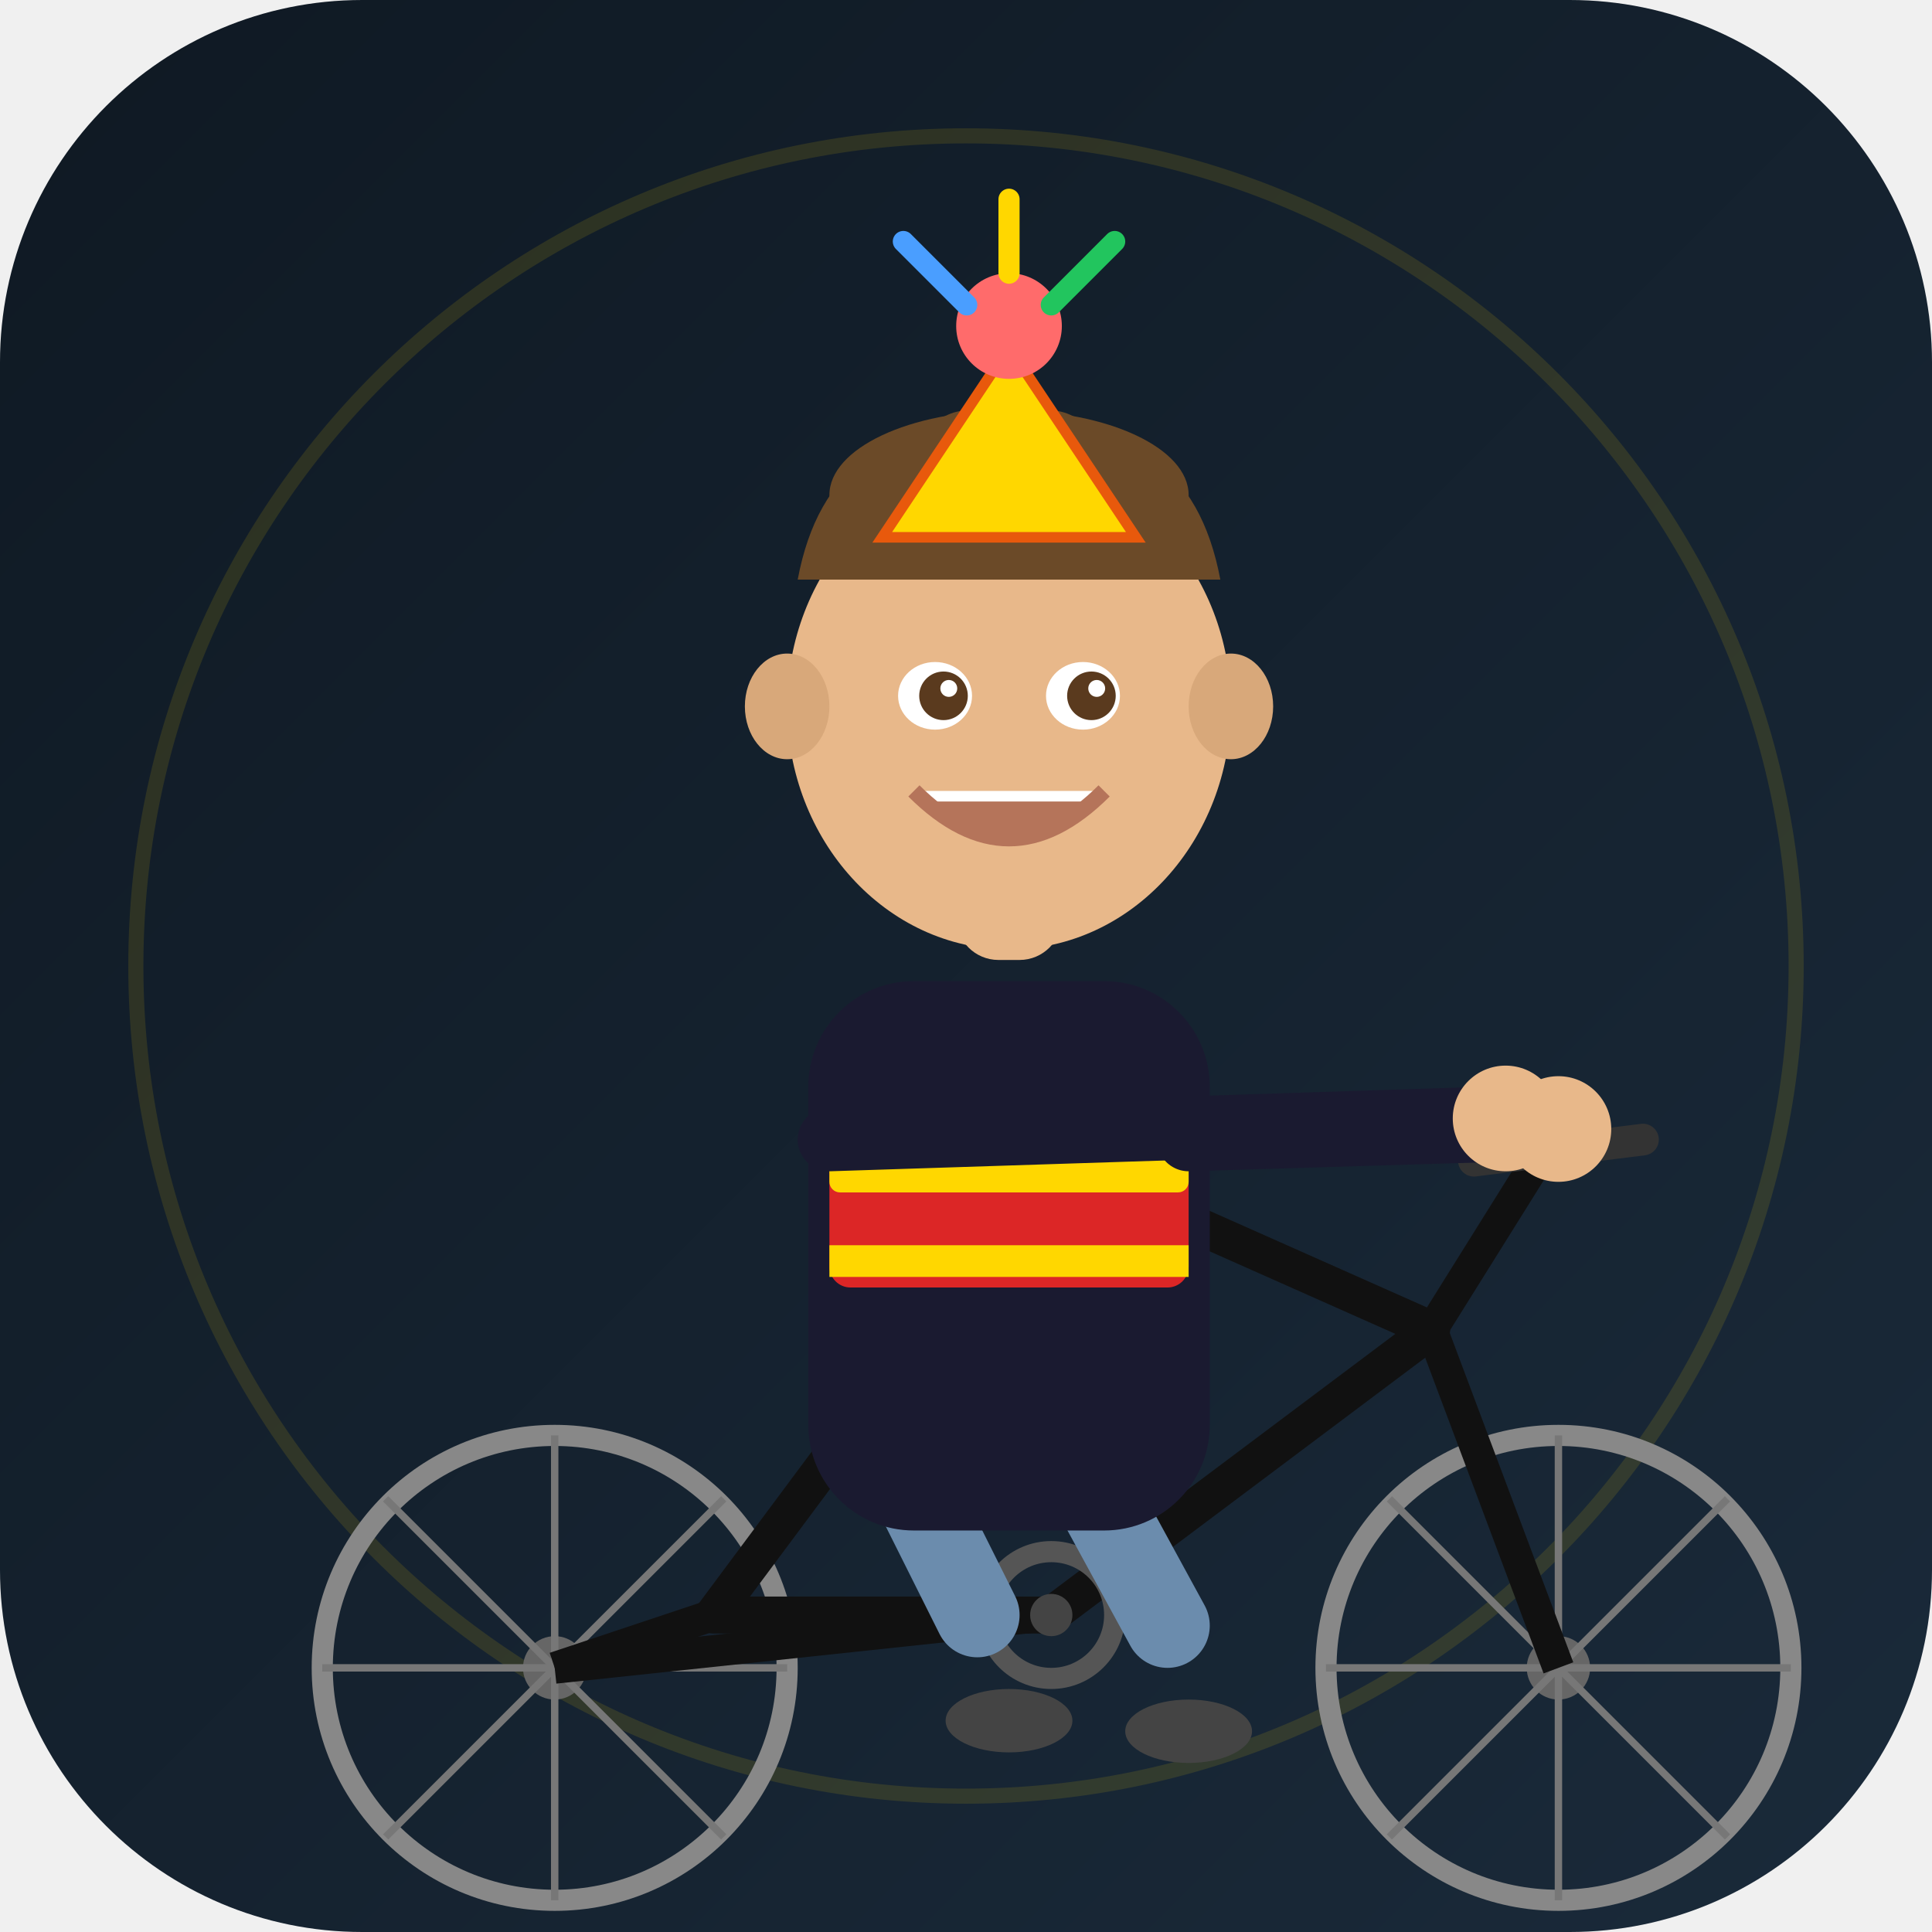
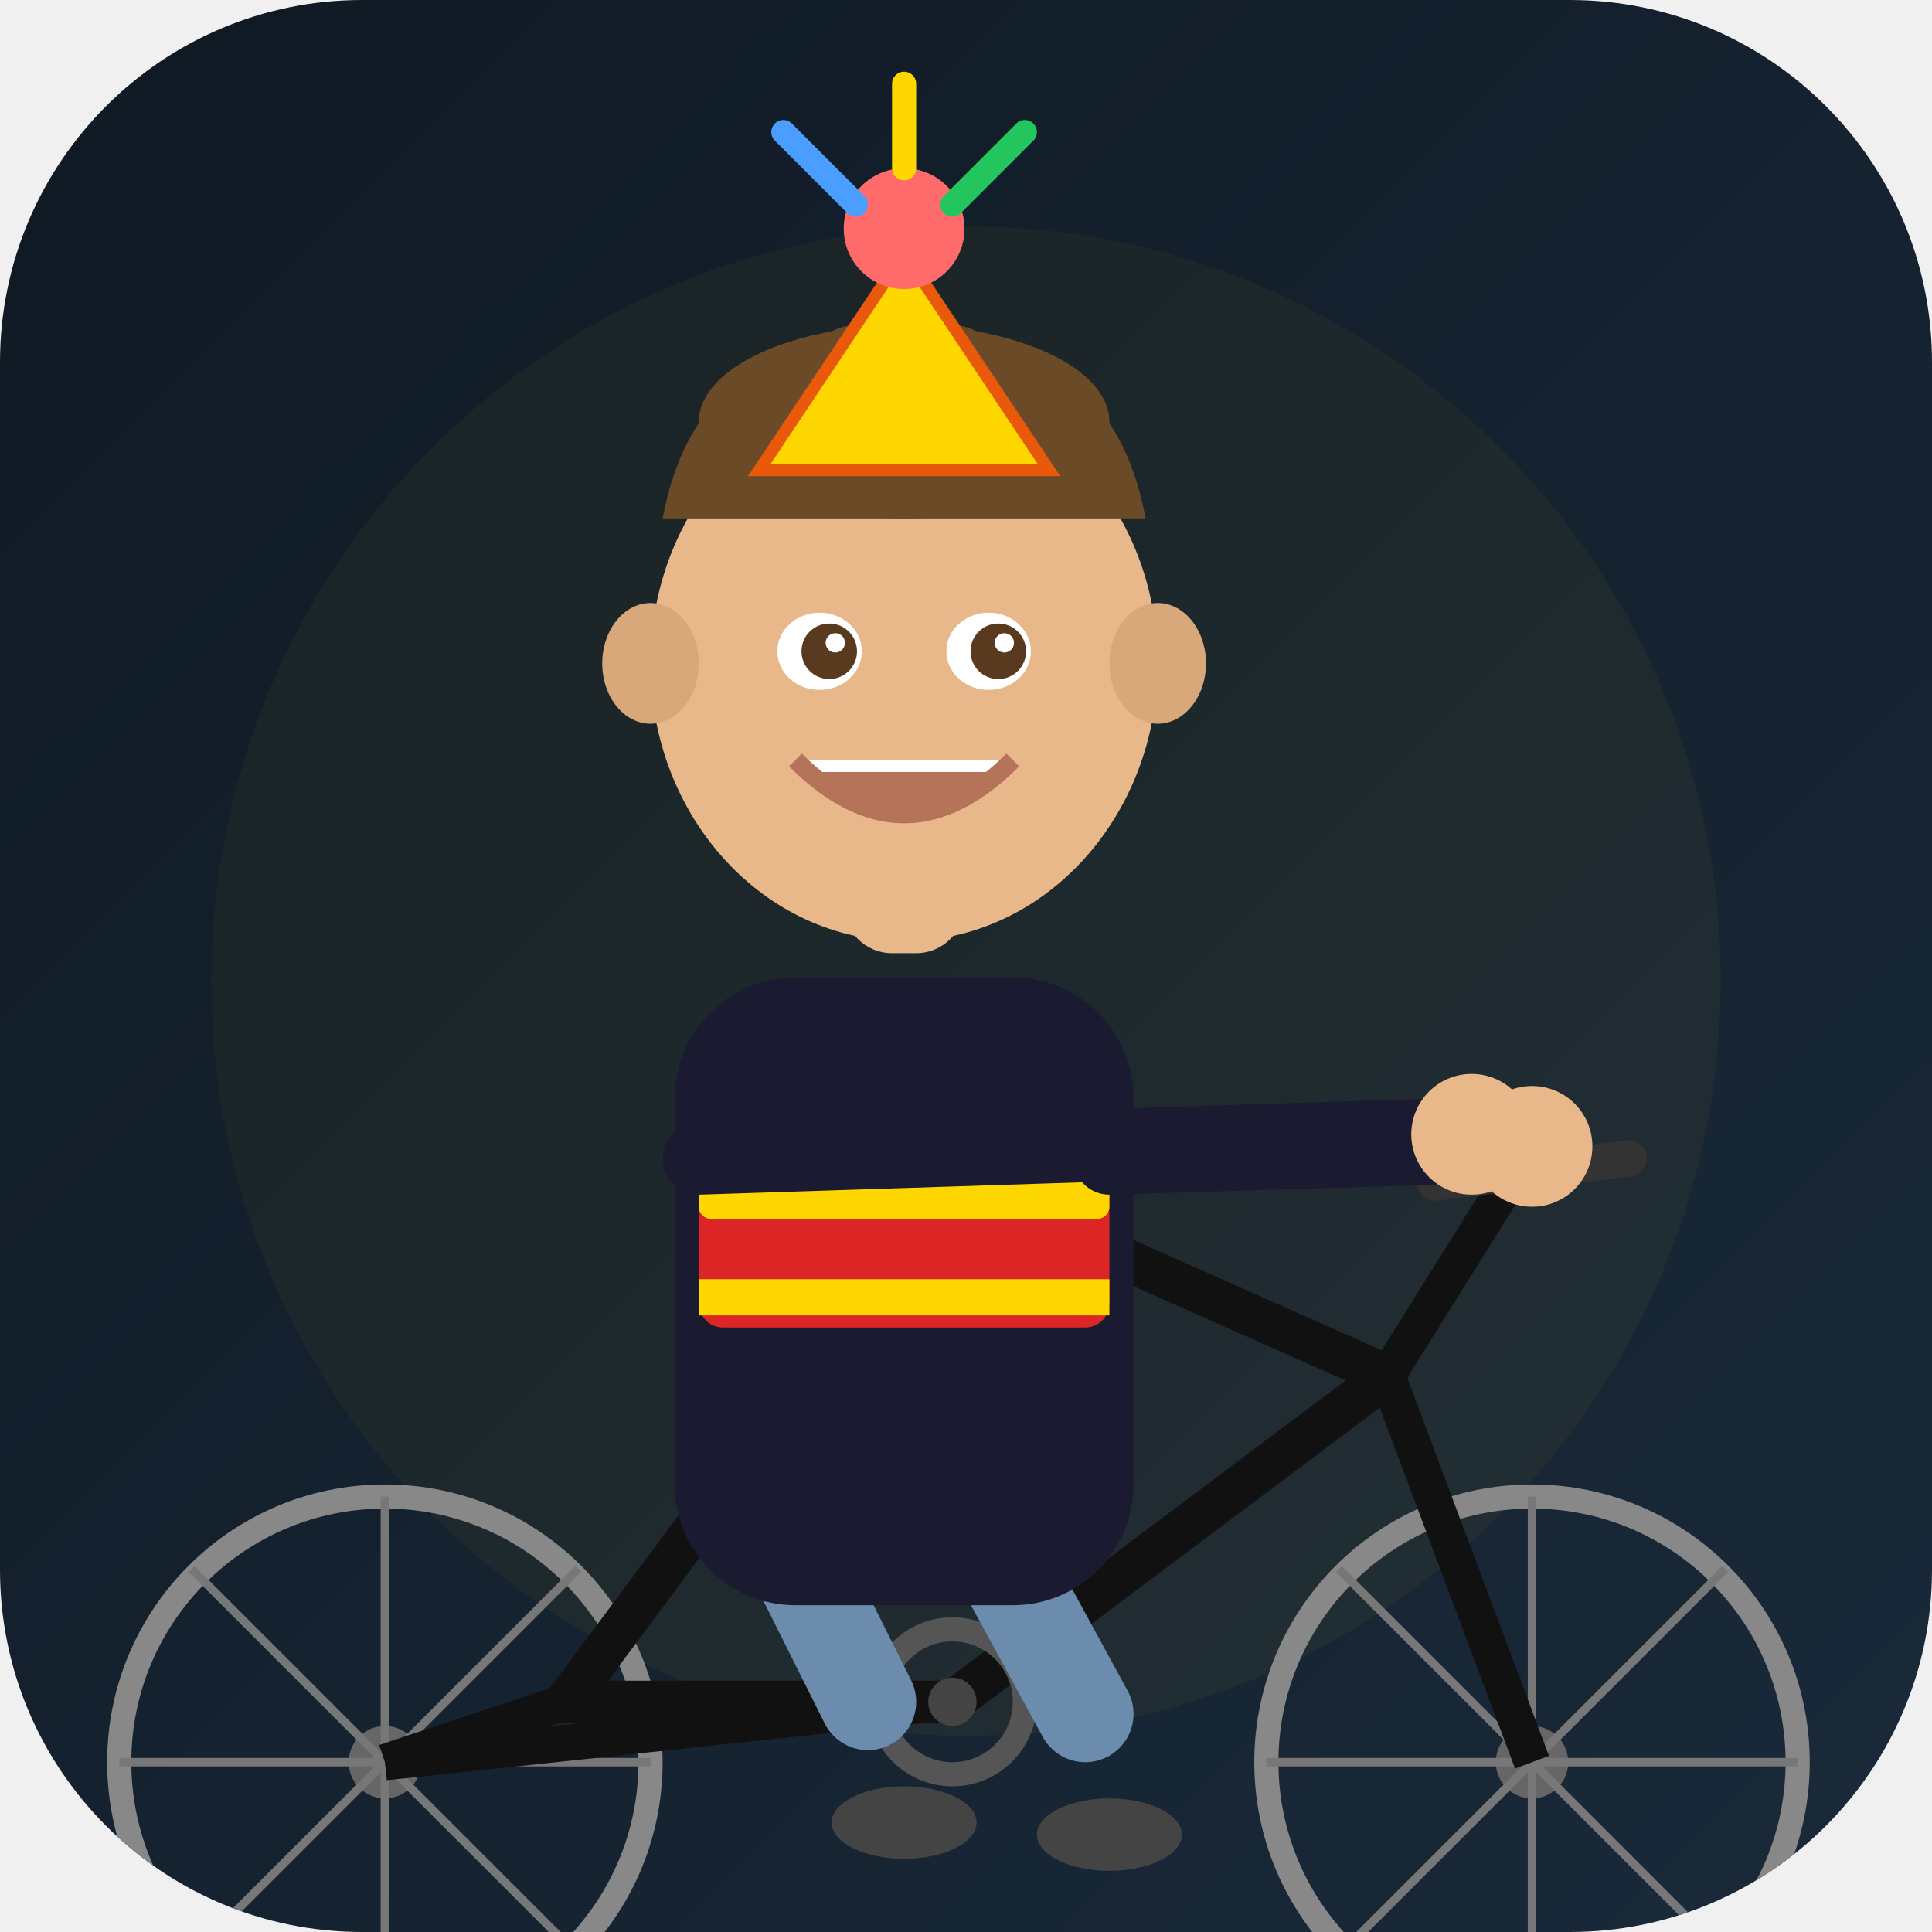
<svg xmlns="http://www.w3.org/2000/svg" viewBox="0 0 512 512">
  <defs>
    <linearGradient id="bg" x1="0" y1="0" x2="1" y2="1">
      <stop offset="0%" stop-color="#0f1923" />
      <stop offset="100%" stop-color="#1a2a3a" />
    </linearGradient>
+     <clipPath id="iconClip">
+       <rect width="512" height="512" rx="96" />
+     </clipPath>
  </defs>
  <rect width="512" height="512" rx="96" fill="url(#bg)" />
-   <circle cx="256" cy="256" r="220" fill="none" stroke="#FFD700" stroke-width="4" opacity="0.12" />
-   <g transform="translate(-21, -90) scale(2.8)">
-     <g transform="translate(35, 130)">
-       <circle cx="25" cy="60" r="22" fill="none" stroke="#888" stroke-width="2" />
-       <circle cx="25" cy="60" r="3" fill="#666" />
-       <line x1="25" y1="38" x2="25" y2="82" stroke="#777" stroke-width="0.7" />
-       <line x1="3" y1="60" x2="47" y2="60" stroke="#777" stroke-width="0.7" />
-       <line x1="9" y1="44" x2="41" y2="76" stroke="#777" stroke-width="0.7" />
-       <line x1="41" y1="44" x2="9" y2="76" stroke="#777" stroke-width="0.7" />
-       <circle cx="120" cy="60" r="22" fill="none" stroke="#888" stroke-width="2" />
-       <circle cx="120" cy="60" r="3" fill="#666" />
-       <line x1="120" y1="38" x2="120" y2="82" stroke="#777" stroke-width="0.7" />
-       <line x1="98" y1="60" x2="142" y2="60" stroke="#777" stroke-width="0.7" />
-       <line x1="104" y1="44" x2="136" y2="76" stroke="#777" stroke-width="0.7" />
-       <line x1="136" y1="44" x2="104" y2="76" stroke="#777" stroke-width="0.7" />
-       <polygon points="72,12 40,55 72,55 108,28" fill="none" stroke="#111" stroke-width="3.5" stroke-linejoin="round" />
-       <line x1="72" y1="55" x2="25" y2="60" stroke="#111" stroke-width="3" />
-       <line x1="40" y1="55" x2="25" y2="60" stroke="#111" stroke-width="3" />
-       <line x1="108" y1="28" x2="120" y2="60" stroke="#111" stroke-width="3" />
-       <line x1="68" y1="2" x2="72" y2="12" stroke="#111" stroke-width="3" />
-       <ellipse cx="66" cy="1" rx="10" ry="3.5" fill="#222" />
-       <line x1="108" y1="28" x2="118" y2="12" stroke="#111" stroke-width="3" />
-       <line x1="112" y1="12" x2="128" y2="10" stroke="#333" stroke-width="3" stroke-linecap="round" />
-       <circle cx="72" cy="55" r="6" fill="none" stroke="#555" stroke-width="2" />
-       <circle cx="72" cy="55" r="2" fill="#444" />
-     </g>
-     <g>
-       <line x1="95" y1="175" x2="100" y2="185" stroke="#6b8cad" stroke-width="8" stroke-linecap="round" />
-       <line x1="112" y1="175" x2="118" y2="186" stroke="#6b8cad" stroke-width="8" stroke-linecap="round" />
-       <ellipse cx="103" cy="195" rx="6" ry="3" fill="#444" />
-       <ellipse cx="120" cy="196" rx="6" ry="3" fill="#444" />
-       <rect x="84" y="125" width="38" height="52" rx="10" fill="#1a1a30" />
-       <rect x="86" y="140" width="34" height="14" rx="2" fill="#dc2626" />
-       <rect x="86" y="140" width="34" height="5" rx="1" fill="#FFD700" />
-       <rect x="86" y="150" width="34" height="3" fill="#FFD700" />
-       <line x1="86" y1="140" x2="148" y2="138" stroke="#1a1a30" stroke-width="6" stroke-linecap="round" />
-       <line x1="120" y1="140" x2="153" y2="139" stroke="#1a1a30" stroke-width="6" stroke-linecap="round" />
-       <circle cx="150" cy="138" r="5" fill="#e8b88a" />
-       <circle cx="155" cy="139" r="5" fill="#e8b88a" />
-       <g transform="translate(103, 97)">
-         <rect x="-5" y="16" width="10" height="10" rx="4" fill="#e8b88a" />
-         <ellipse cx="0" cy="2" rx="21" ry="23" fill="#e8b88a" />
-         <path d="M-20,-10 Q-17,-26 0,-24 Q17,-26 20,-10" fill="#6b4a28" />
-         <ellipse cx="0" cy="-18" rx="17" ry="8" fill="#6b4a28" />
-         <path d="M-8,-24 Q-4,-28 0,-24 Q4,-28 8,-24" fill="#6b4a28" />
-         <ellipse cx="-21" cy="2" rx="4" ry="5" fill="#d8a87a" />
-         <ellipse cx="21" cy="2" rx="4" ry="5" fill="#d8a87a" />
-         <ellipse cx="-7" cy="1" rx="3.5" ry="3.2" fill="white" />
-         <ellipse cx="7" cy="1" rx="3.5" ry="3.2" fill="white" />
-         <circle cx="-6.2" cy="1" r="2.3" fill="#5a3a1e" />
-         <circle cx="7.8" cy="1" r="2.3" fill="#5a3a1e" />
-         <circle cx="-5.7" cy="0.3" r="0.8" fill="white" />
-         <circle cx="8.3" cy="0.3" r="0.8" fill="white" />
-         <path d="M-9,10 Q0,19 9,10" fill="white" stroke="#b5745a" stroke-width="1.5" />
-         <path d="M-7,11 Q0,17 7,11" fill="#b5745a" />
-         <polygon points="0,-32 -12,-14 12,-14" fill="#FFD700" stroke="#e8590c" stroke-width="1" />
-         <circle cx="0" cy="-34" r="5" fill="#ff6b6b" />
-         <line x1="-4" y1="-36" x2="-10" y2="-42" stroke="#4a9eff" stroke-width="2" stroke-linecap="round" />
-         <line x1="4" y1="-36" x2="10" y2="-42" stroke="#22c55e" stroke-width="2" stroke-linecap="round" />
-         <line x1="0" y1="-39" x2="0" y2="-46" stroke="#FFD700" stroke-width="2" stroke-linecap="round" />
+   <circle cx="256" cy="260" r="200" fill="#FFD700" opacity="0.04" />
+   <g clip-path="url(#iconClip)">
+     <g transform="translate(-90, -141) scale(3.2)">
+       <g transform="translate(35, 130)">
+         <circle cx="25" cy="60" r="22" fill="none" stroke="#888" stroke-width="2" />
+         <circle cx="25" cy="60" r="3" fill="#666" />
+         <line x1="25" y1="38" x2="25" y2="82" stroke="#777" stroke-width="0.7" />
+         <line x1="3" y1="60" x2="47" y2="60" stroke="#777" stroke-width="0.7" />
+         <line x1="9" y1="44" x2="41" y2="76" stroke="#777" stroke-width="0.7" />
+         <line x1="41" y1="44" x2="9" y2="76" stroke="#777" stroke-width="0.7" />
+         <circle cx="120" cy="60" r="22" fill="none" stroke="#888" stroke-width="2" />
+         <circle cx="120" cy="60" r="3" fill="#666" />
+         <line x1="120" y1="38" x2="120" y2="82" stroke="#777" stroke-width="0.7" />
+         <line x1="98" y1="60" x2="142" y2="60" stroke="#777" stroke-width="0.7" />
+         <line x1="104" y1="44" x2="136" y2="76" stroke="#777" stroke-width="0.7" />
+         <line x1="136" y1="44" x2="104" y2="76" stroke="#777" stroke-width="0.7" />
+         <polygon points="72,12 40,55 72,55 108,28" fill="none" stroke="#111" stroke-width="3.5" stroke-linejoin="round" />
+         <line x1="72" y1="55" x2="25" y2="60" stroke="#111" stroke-width="3" />
+         <line x1="40" y1="55" x2="25" y2="60" stroke="#111" stroke-width="3" />
+         <line x1="108" y1="28" x2="120" y2="60" stroke="#111" stroke-width="3" />
+         <line x1="68" y1="2" x2="72" y2="12" stroke="#111" stroke-width="3" />
+         <ellipse cx="66" cy="1" rx="10" ry="3.5" fill="#222" />
+         <line x1="108" y1="28" x2="118" y2="12" stroke="#111" stroke-width="3" />
+         <line x1="112" y1="12" x2="128" y2="10" stroke="#333" stroke-width="3" stroke-linecap="round" />
+         <circle cx="72" cy="55" r="6" fill="none" stroke="#555" stroke-width="2" />
+         <circle cx="72" cy="55" r="2" fill="#444" />
+       </g>
+       <g>
+         <line x1="95" y1="175" x2="100" y2="185" stroke="#6b8cad" stroke-width="8" stroke-linecap="round" />
+         <line x1="112" y1="175" x2="118" y2="186" stroke="#6b8cad" stroke-width="8" stroke-linecap="round" />
+         <ellipse cx="103" cy="195" rx="6" ry="3" fill="#444" />
+         <ellipse cx="120" cy="196" rx="6" ry="3" fill="#444" />
+         <rect x="84" y="125" width="38" height="52" rx="10" fill="#1a1a30" />
+         <rect x="86" y="140" width="34" height="14" rx="2" fill="#dc2626" />
+         <rect x="86" y="140" width="34" height="5" rx="1" fill="#FFD700" />
+         <rect x="86" y="150" width="34" height="3" fill="#FFD700" />
+         <line x1="86" y1="140" x2="148" y2="138" stroke="#1a1a30" stroke-width="6" stroke-linecap="round" />
+         <line x1="120" y1="140" x2="153" y2="139" stroke="#1a1a30" stroke-width="6" stroke-linecap="round" />
+         <circle cx="150" cy="138" r="5" fill="#e8b88a" />
+         <circle cx="155" cy="139" r="5" fill="#e8b88a" />
+         <g transform="translate(103, 97)">
+           <rect x="-5" y="16" width="10" height="10" rx="4" fill="#e8b88a" />
+           <ellipse cx="0" cy="2" rx="21" ry="23" fill="#e8b88a" />
+           <path d="M-20,-10 Q-17,-26 0,-24 Q17,-26 20,-10" fill="#6b4a28" />
+           <ellipse cx="0" cy="-18" rx="17" ry="8" fill="#6b4a28" />
+           <path d="M-8,-24 Q-4,-28 0,-24 Q4,-28 8,-24" fill="#6b4a28" />
+           <ellipse cx="-21" cy="2" rx="4" ry="5" fill="#d8a87a" />
+           <ellipse cx="21" cy="2" rx="4" ry="5" fill="#d8a87a" />
+           <ellipse cx="-7" cy="1" rx="3.5" ry="3.2" fill="white" />
+           <ellipse cx="7" cy="1" rx="3.5" ry="3.2" fill="white" />
+           <circle cx="-6.2" cy="1" r="2.3" fill="#5a3a1e" />
+           <circle cx="7.8" cy="1" r="2.3" fill="#5a3a1e" />
+           <circle cx="-5.7" cy="0.3" r="0.8" fill="white" />
+           <circle cx="8.3" cy="0.3" r="0.8" fill="white" />
+           <path d="M-9,10 Q0,19 9,10" fill="white" stroke="#b5745a" stroke-width="1.5" />
+           <path d="M-7,11 Q0,17 7,11" fill="#b5745a" />
+           <polygon points="0,-32 -12,-14 12,-14" fill="#FFD700" stroke="#e8590c" stroke-width="1" />
+           <circle cx="0" cy="-34" r="5" fill="#ff6b6b" />
+           <line x1="-4" y1="-36" x2="-10" y2="-42" stroke="#4a9eff" stroke-width="2" stroke-linecap="round" />
+           <line x1="4" y1="-36" x2="10" y2="-42" stroke="#22c55e" stroke-width="2" stroke-linecap="round" />
+           <line x1="0" y1="-39" x2="0" y2="-46" stroke="#FFD700" stroke-width="2" stroke-linecap="round" />
+         </g>
      </g>
    </g>
  </g>
</svg>
